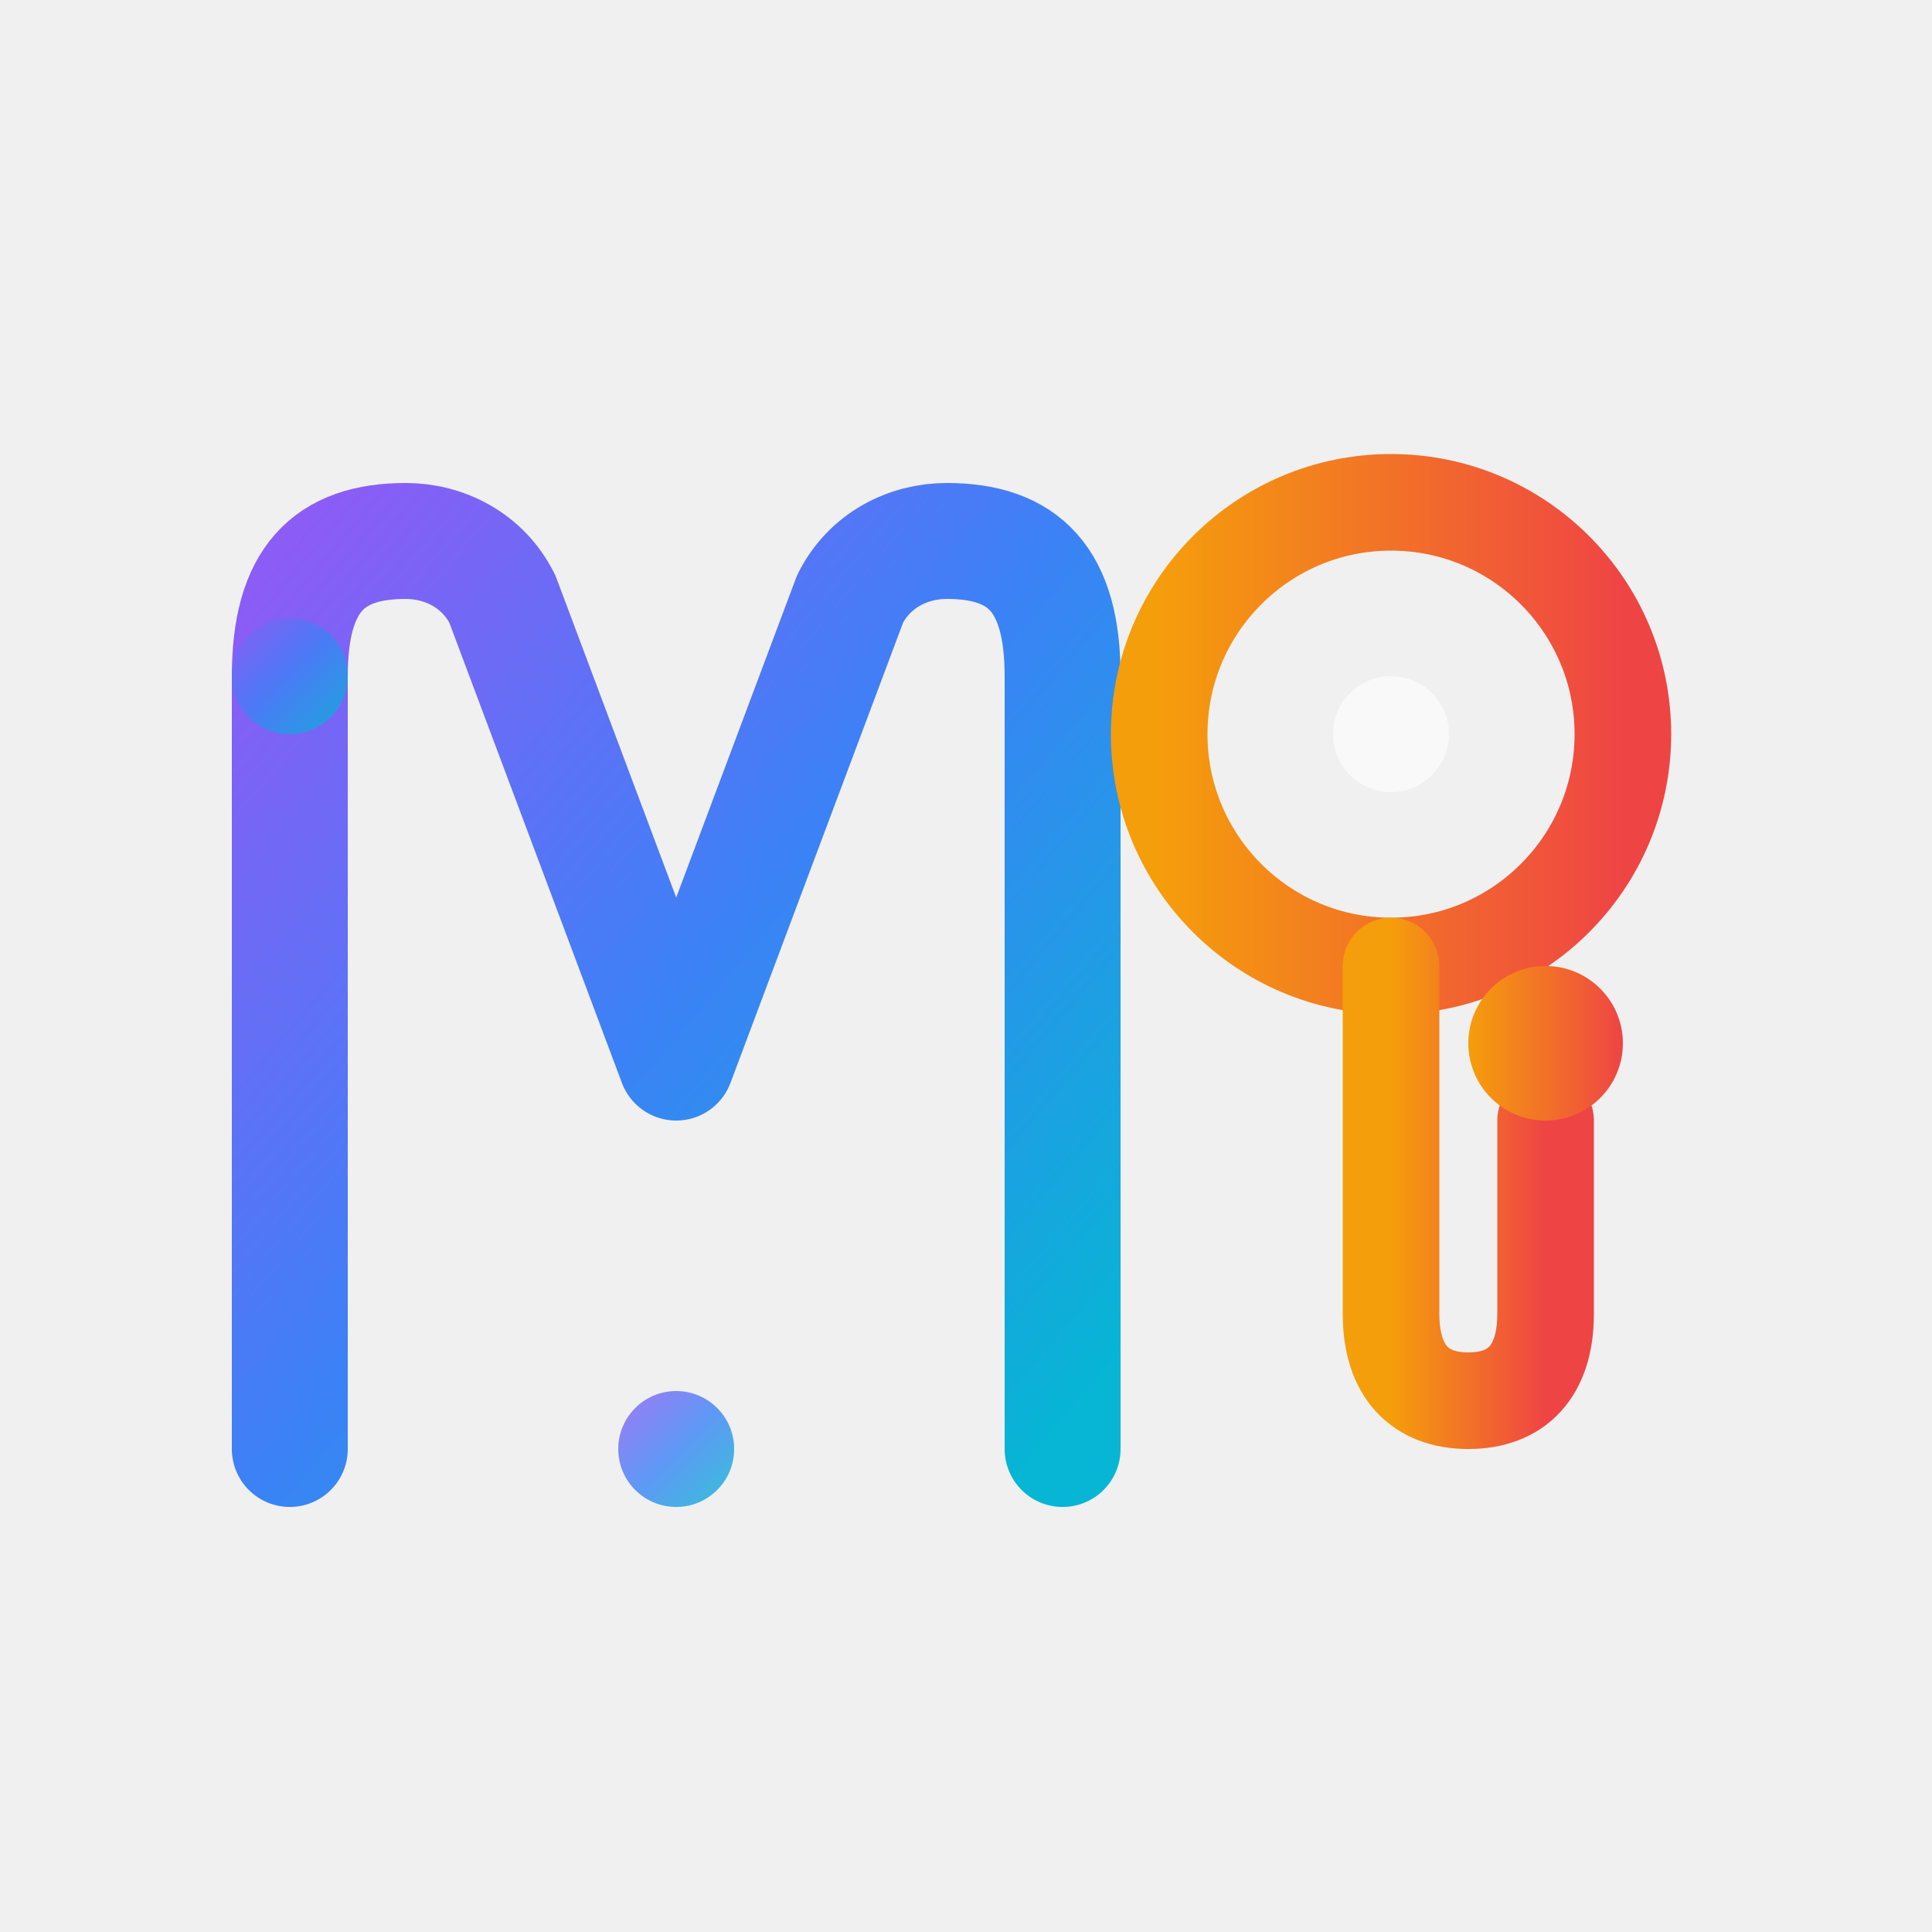
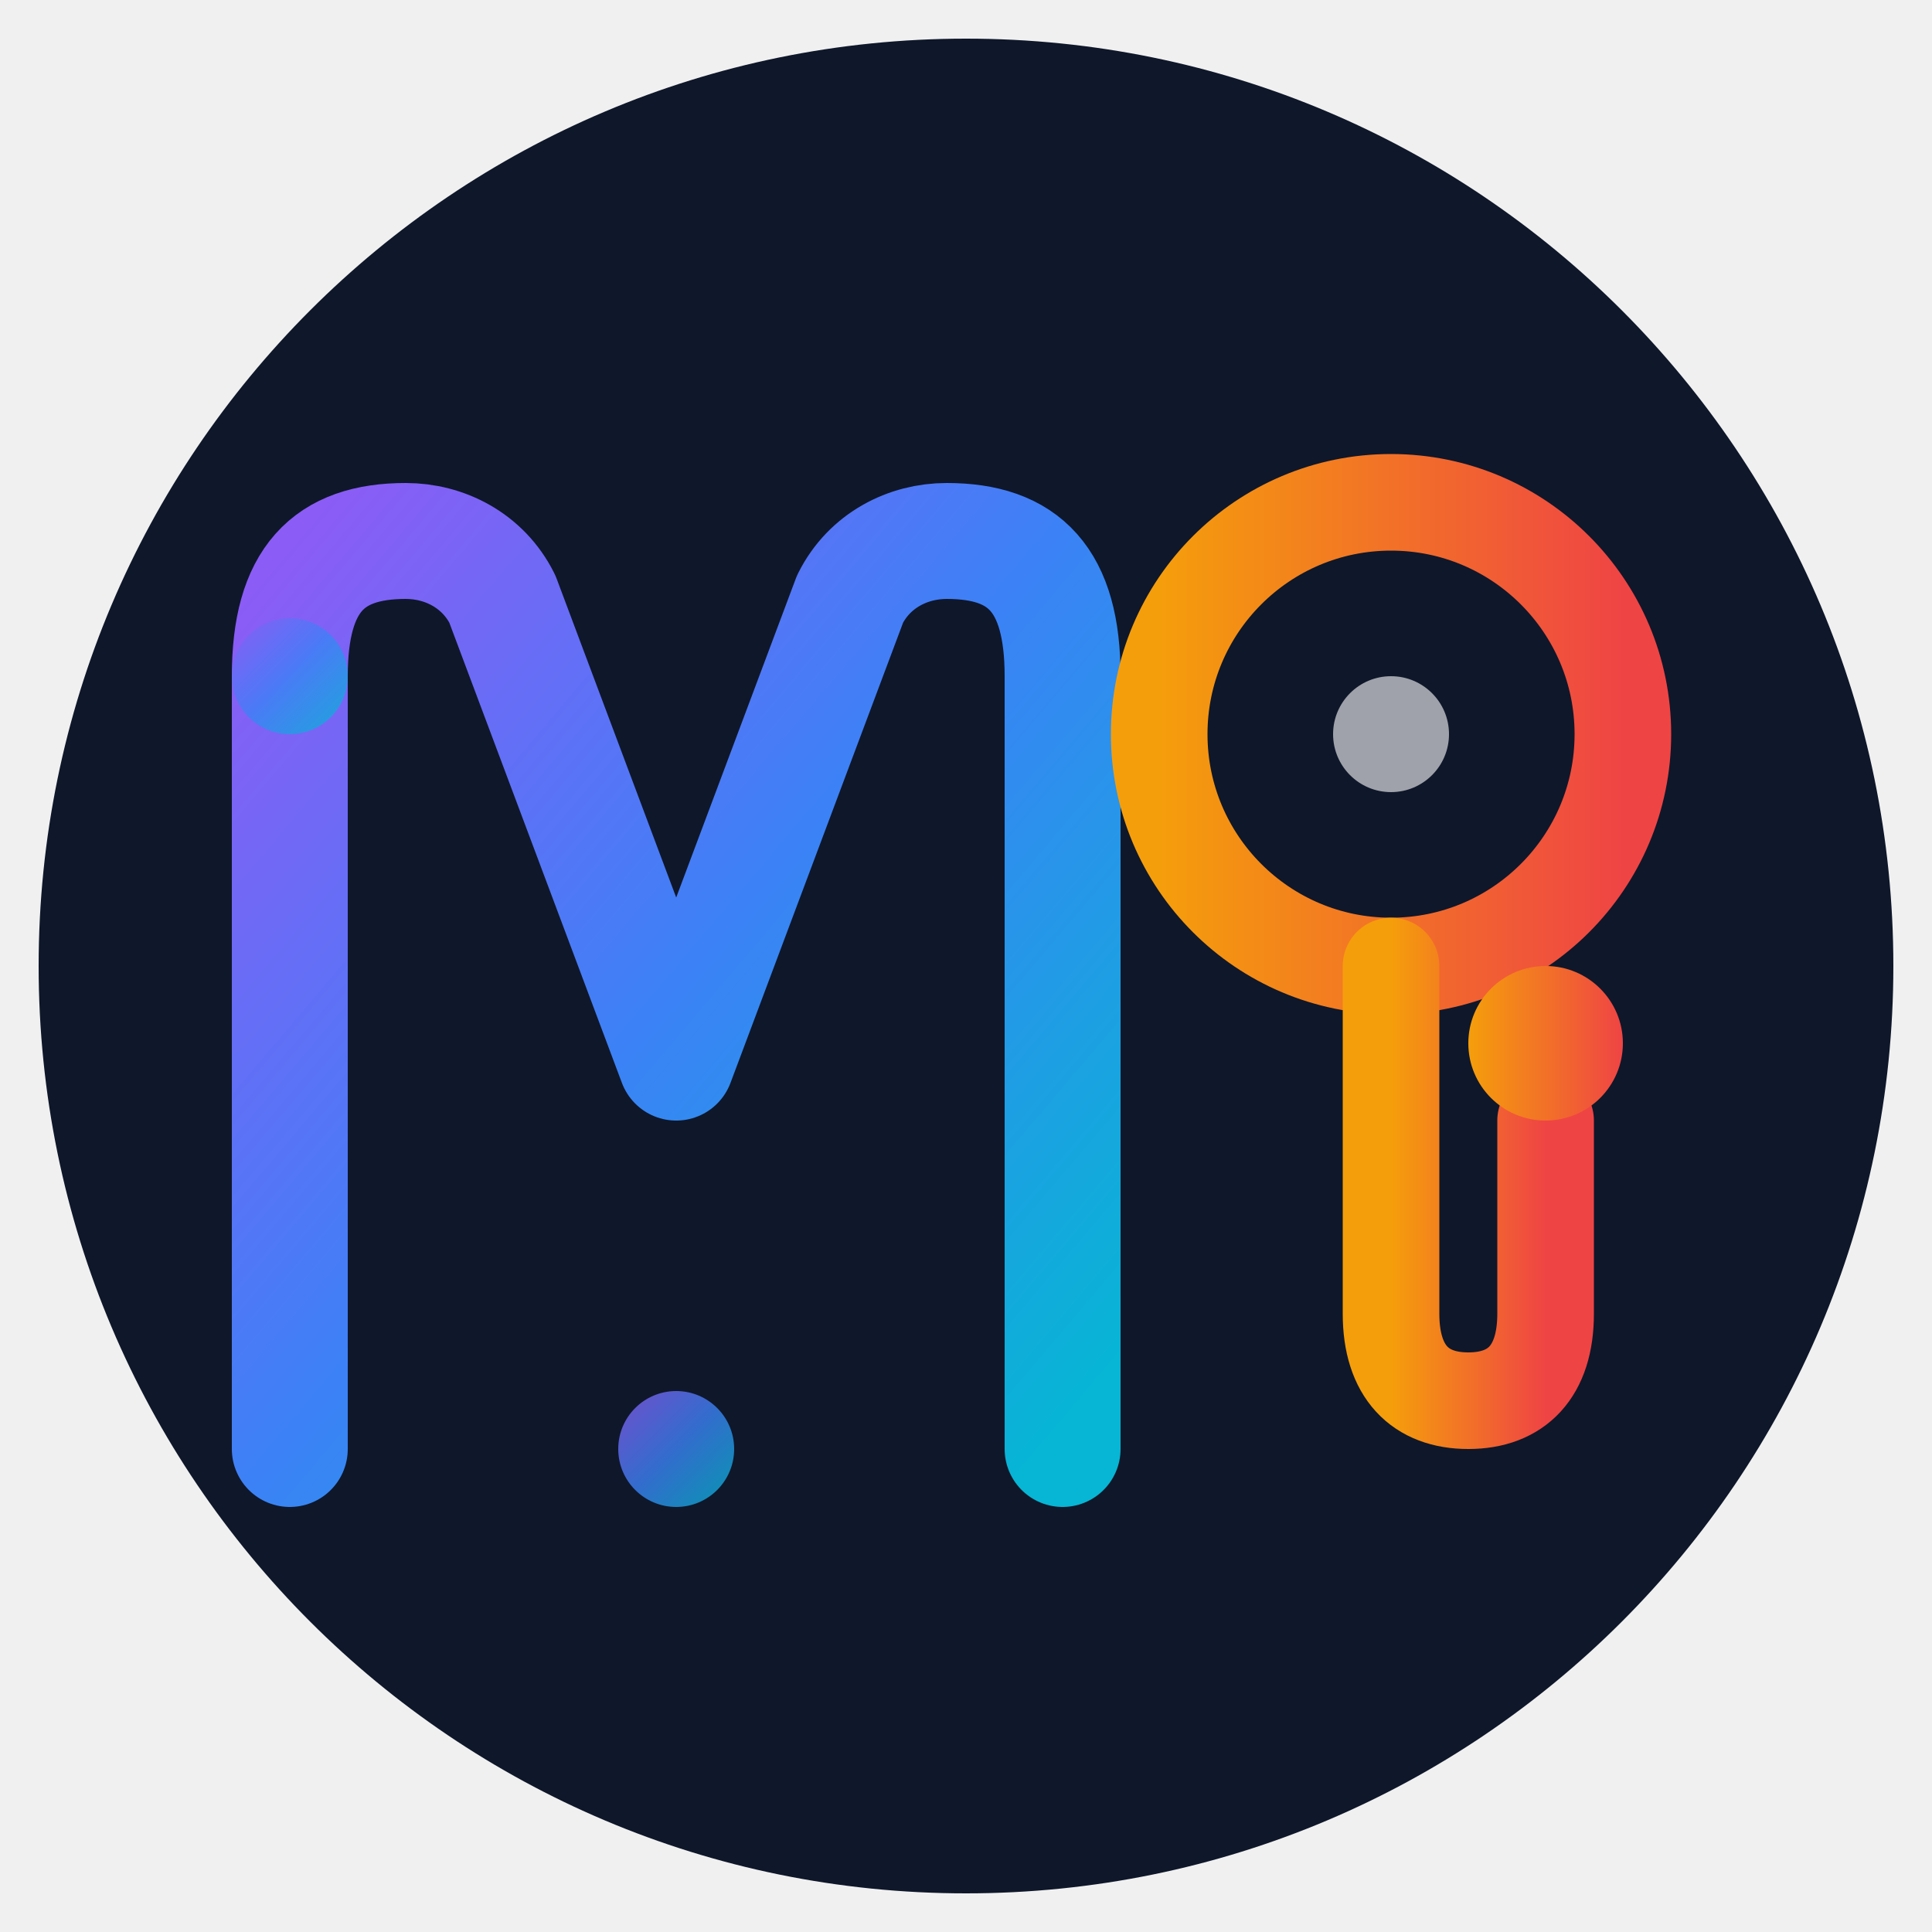
<svg xmlns="http://www.w3.org/2000/svg" width="100" height="100" viewBox="0 0 100 100" fill="none">
  <defs>
    <linearGradient id="logo-gradient" x1="0%" y1="0%" x2="100%" y2="100%">
      <stop offset="0%" style="stop-color:#8b5cf6" />
      <stop offset="50%" style="stop-color:#3b82f6" />
      <stop offset="100%" style="stop-color:#06b6d4" />
    </linearGradient>
    <linearGradient id="logo-accent" x1="0%" y1="0%" x2="100%" y2="0%">
      <stop offset="0%" style="stop-color:#f59e0b" />
      <stop offset="100%" style="stop-color:#ef4444" />
    </linearGradient>
  </defs>
+   <circle cx="50" cy="50" r="48" fill="#0f172a" />
  <path d="M 15 75 L 15 35 C 15 30 17 28 21 28 C 23 28 25 29 26 31 L 35 55 L 44 31 C 45 29 47 28 49 28 C 53 28 55 30 55 35 L 55 75" stroke="url(#logo-gradient)" stroke-width="6" stroke-linecap="round" stroke-linejoin="round" fill="none" />
  <circle cx="72" cy="38" r="12" stroke="url(#logo-accent)" stroke-width="5" fill="none" />
  <path d="M 72 50 L 72 68 C 72 71 73.5 72.5 76 72.5 C 78.5 72.5 80 71 80 68 L 80 58" stroke="url(#logo-accent)" stroke-width="5" stroke-linecap="round" fill="none" />
  <circle cx="80" cy="54" r="4" fill="url(#logo-accent)" />
  <circle cx="35" cy="75" r="3" fill="url(#logo-gradient)" opacity="0.8" />
  <circle cx="15" cy="35" r="3" fill="url(#logo-gradient)" opacity="0.8" />
  <circle cx="72" cy="38" r="3" fill="#ffffff" opacity="0.6" />
</svg>
